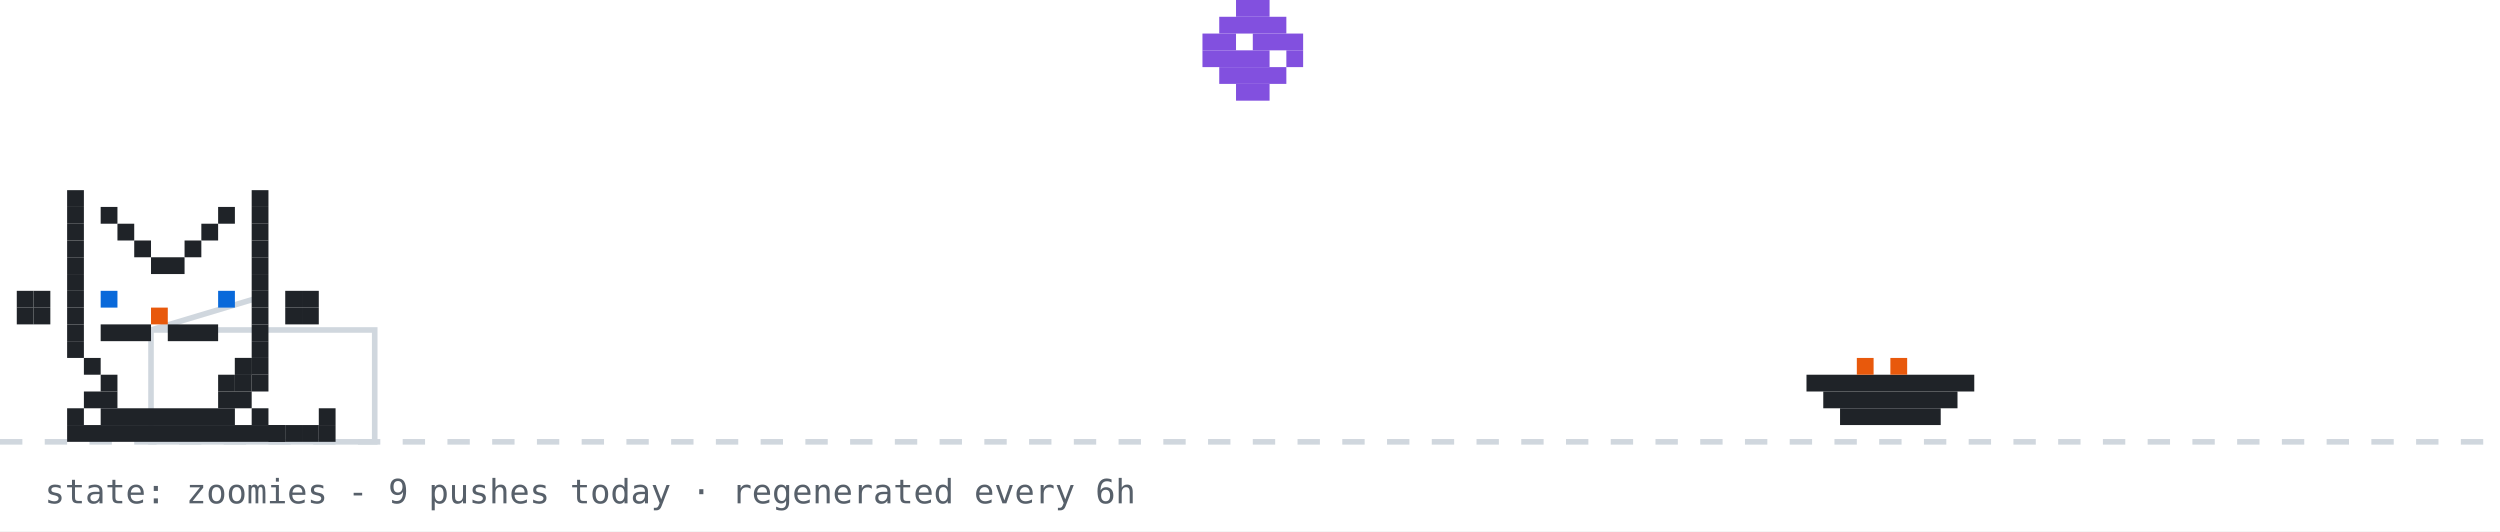
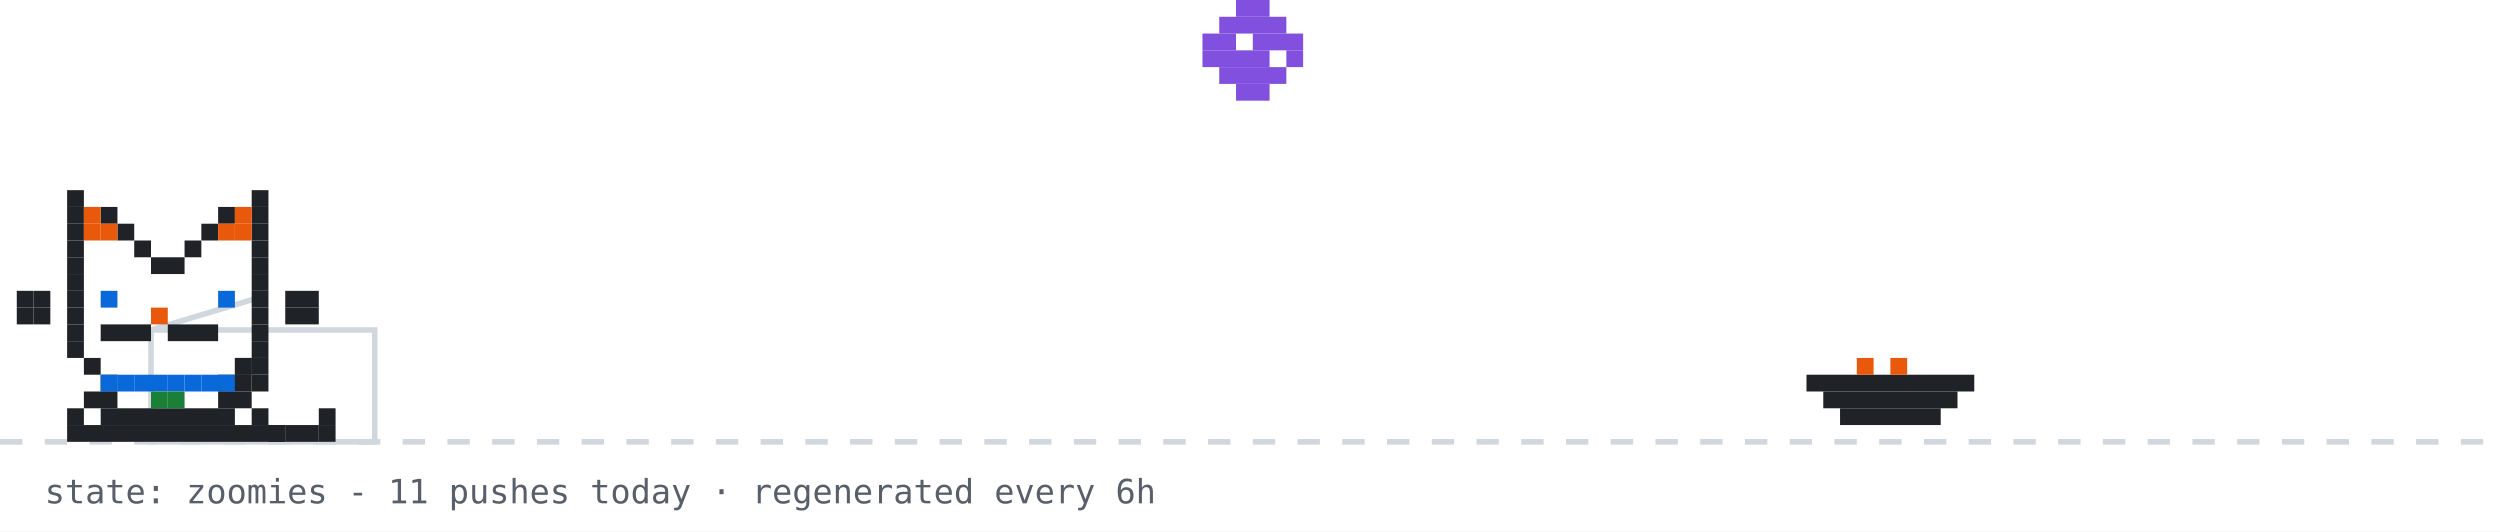
<svg xmlns="http://www.w3.org/2000/svg" width="894" height="190" viewBox="0 0 894 190" role="img" aria-label="github pet: zoomies">
  <rect width="894" height="190" fill="#ffffff" />
  <line x1="0" y1="158" x2="894" y2="158" stroke="#d0d7de" stroke-width="2" stroke-dasharray="8 8" />
  <rect x="54" y="118" width="80" height="40" fill="none" stroke="#d0d7de" stroke-width="2" />
  <line x1="54" y1="118" x2="94" y2="106" stroke="#d0d7de" stroke-width="2" />
  <g transform="translate(430,0)">
    <g>
      <animateTransform attributeName="transform" type="translate" values="0 0;0 0;52 -10;52 0;52 0;0 0" keyTimes="0;0.660;0.690;0.780;0.860;1" dur="14s" repeatCount="indefinite" />
      <rect x="12" y="0" width="12" height="6" fill="#8250df" />
      <rect x="6" y="6" width="24" height="6" fill="#8250df" />
      <rect x="0" y="12" width="12" height="6" fill="#8250df" />
      <rect x="18" y="12" width="18" height="6" fill="#8250df" />
      <rect x="0" y="18" width="24" height="6" fill="#8250df" />
      <rect x="30" y="18" width="6" height="6" fill="#8250df" />
      <rect x="6" y="24" width="24" height="6" fill="#8250df" />
      <rect x="12" y="30" width="12" height="6" fill="#8250df" />
    </g>
  </g>
  <rect x="646" y="134" width="60" height="6" fill="#1f2328" />
  <rect x="652" y="140" width="48" height="6" fill="#1f2328" />
  <rect x="658" y="146" width="36" height="6" fill="#1f2328" />
  <rect x="664" y="128" width="6" height="6" fill="#e8590c" />
  <rect x="676" y="128" width="6" height="6" fill="#e8590c" />
  <g>
    <animateTransform attributeName="transform" type="translate" values="70 0;500 0;500 0;320 0;320 0;70 0;70 0" keyTimes="0;0.12;0.35;0.45;0.62;0.82;1" dur="14s" repeatCount="indefinite" />
    <g>
      <animateTransform attributeName="transform" type="translate" values="0 0;0 -3;0 0" dur="0.7s" repeatCount="indefinite" />
      <rect x="30" y="128" width="6" height="6" fill="#1f2328" />
      <rect x="84" y="128" width="6" height="6" fill="#1f2328" />
      <rect x="36" y="134" width="6" height="6" fill="#1f2328" />
      <rect x="78" y="134" width="6" height="6" fill="#1f2328" />
      <rect x="30" y="140" width="12" height="6" fill="#1f2328" />
      <rect x="78" y="140" width="12" height="6" fill="#1f2328" />
      <rect x="24" y="146" width="6" height="6" fill="#1f2328" />
      <rect x="36" y="146" width="48" height="6" fill="#1f2328" />
      <rect x="90" y="146" width="6" height="6" fill="#1f2328" />
      <rect x="24" y="152" width="78" height="6" fill="#1f2328" />
+       <rect x="36" y="134" width="6" height="6" fill="#0969da" />
+       <rect x="42" y="134" width="6" height="6" fill="#0969da" />
+       <rect x="48" y="134" width="6" height="6" fill="#0969da" />
+       <rect x="54" y="134" width="6" height="6" fill="#0969da" />
+       <rect x="60" y="134" width="6" height="6" fill="#0969da" />
+       <rect x="66" y="134" width="6" height="6" fill="#0969da" />
+       <rect x="72" y="134" width="6" height="6" fill="#0969da" />
+       <rect x="78" y="134" width="6" height="6" fill="#0969da" />
+       <rect x="54" y="140" width="6" height="6" fill="#1a7f37" />
+       <rect x="60" y="140" width="6" height="6" fill="#1a7f37" />
      <g>
        <animate attributeName="opacity" values="1;0;1" keyTimes="0;0.5;1" calcMode="discrete" dur="1.4s" repeatCount="indefinite" />
        <rect x="96" y="152" width="6" height="6" fill="#1f2328" />
        <rect x="102" y="152" width="6" height="6" fill="#1f2328" />
        <rect x="108" y="152" width="6" height="6" fill="#1f2328" />
        <rect x="114" y="152" width="6" height="6" fill="#1f2328" />
        <rect x="114" y="146" width="6" height="6" fill="#1f2328" />
      </g>
      <g opacity="0">
        <animate attributeName="opacity" values="0;1;0" keyTimes="0;0.5;1" calcMode="discrete" dur="1.4s" repeatCount="indefinite" />
        <rect x="114" y="152" width="6" height="6" fill="#1f2328" />
        <rect x="114" y="146" width="6" height="6" fill="#1f2328" />
        <rect x="114" y="140" width="6" height="6" fill="#1f2328" />
        <rect x="108" y="140" width="6" height="6" fill="#1f2328" />
        <rect x="108" y="134" width="6" height="6" fill="#1f2328" />
      </g>
      <g>
        <animate attributeName="opacity" values="1;1;0;0;1" keyTimes="0;0.660;0.720;0.780;1" calcMode="discrete" dur="14s" repeatCount="indefinite" />
        <rect x="84" y="128" width="6" height="6" fill="#1f2328" />
        <rect x="90" y="128" width="6" height="6" fill="#1f2328" />
        <rect x="84" y="134" width="6" height="6" fill="#1f2328" />
        <rect x="90" y="134" width="6" height="6" fill="#1f2328" />
      </g>
      <g opacity="0">
        <animate attributeName="opacity" values="0;0;1;1;0" keyTimes="0;0.660;0.720;0.780;1" calcMode="discrete" dur="14s" repeatCount="indefinite" />
        <rect x="96" y="134" width="6" height="6" fill="#1f2328" />
        <rect x="102" y="134" width="6" height="6" fill="#1f2328" />
        <rect x="108" y="134" width="6" height="6" fill="#1f2328" />
        <rect x="114" y="134" width="6" height="6" fill="#1f2328" />
        <rect x="114" y="128" width="6" height="6" fill="#1f2328" />
      </g>
      <g>
        <animateTransform attributeName="transform" type="translate" values="0 0;0 0;0 8;0 0;0 8;0 0;0 8;0 0;0 0" keyTimes="0.000;0.150;0.180;0.210;0.240;0.270;0.300;0.330;1.000" dur="14s" repeatCount="indefinite" />
        <rect x="24" y="68" width="6" height="6" fill="#1f2328" />
        <rect x="90" y="68" width="6" height="6" fill="#1f2328" />
        <rect x="24" y="74" width="6" height="6" fill="#1f2328" />
        <rect x="36" y="74" width="6" height="6" fill="#1f2328" />
        <rect x="78" y="74" width="6" height="6" fill="#1f2328" />
        <rect x="90" y="74" width="6" height="6" fill="#1f2328" />
        <rect x="24" y="80" width="6" height="6" fill="#1f2328" />
        <rect x="42" y="80" width="6" height="6" fill="#1f2328" />
        <rect x="72" y="80" width="6" height="6" fill="#1f2328" />
        <rect x="90" y="80" width="6" height="6" fill="#1f2328" />
        <rect x="24" y="86" width="6" height="6" fill="#1f2328" />
        <rect x="48" y="86" width="6" height="6" fill="#1f2328" />
        <rect x="66" y="86" width="6" height="6" fill="#1f2328" />
        <rect x="90" y="86" width="6" height="6" fill="#1f2328" />
        <rect x="24" y="92" width="6" height="6" fill="#1f2328" />
        <rect x="54" y="92" width="12" height="6" fill="#1f2328" />
        <rect x="90" y="92" width="6" height="6" fill="#1f2328" />
        <rect x="24" y="98" width="6" height="6" fill="#1f2328" />
        <rect x="90" y="98" width="6" height="6" fill="#1f2328" />
        <rect x="24" y="104" width="6" height="6" fill="#1f2328" />
        <rect x="90" y="104" width="6" height="6" fill="#1f2328" />
        <rect x="24" y="110" width="6" height="6" fill="#1f2328" />
        <rect x="54" y="110" width="6" height="6" fill="#e8590c" />
        <rect x="90" y="110" width="6" height="6" fill="#1f2328" />
        <rect x="24" y="116" width="6" height="6" fill="#1f2328" />
        <rect x="36" y="116" width="18" height="6" fill="#1f2328" />
        <rect x="60" y="116" width="18" height="6" fill="#1f2328" />
        <rect x="90" y="116" width="6" height="6" fill="#1f2328" />
        <rect x="24" y="122" width="6" height="6" fill="#1f2328" />
        <rect x="90" y="122" width="6" height="6" fill="#1f2328" />
+         <rect x="30" y="74" width="6" height="6" fill="#e8590c" />
+         <rect x="84" y="74" width="6" height="6" fill="#e8590c" />
+         <rect x="30" y="80" width="6" height="6" fill="#e8590c" />
+         <rect x="36" y="80" width="6" height="6" fill="#e8590c" />
+         <rect x="78" y="80" width="6" height="6" fill="#e8590c" />
+         <rect x="84" y="80" width="6" height="6" fill="#e8590c" />
        <rect x="6" y="104" width="6" height="6" fill="#1f2328" />
        <rect x="12" y="104" width="6" height="6" fill="#1f2328" />
        <rect x="6" y="110" width="6" height="6" fill="#1f2328" />
        <rect x="12" y="110" width="6" height="6" fill="#1f2328" />
        <rect x="102" y="104" width="6" height="6" fill="#1f2328" />
        <rect x="108" y="104" width="6" height="6" fill="#1f2328" />
        <rect x="102" y="110" width="6" height="6" fill="#1f2328" />
        <rect x="108" y="110" width="6" height="6" fill="#1f2328" />
        <g>
          <animate attributeName="opacity" values="1;0;1" keyTimes="0;0.96;1" calcMode="discrete" dur="4.2s" repeatCount="indefinite" />
          <rect x="36" y="104" width="6" height="6" fill="#0969da" />
          <rect x="78" y="104" width="6" height="6" fill="#0969da" />
        </g>
        <g opacity="0">
          <animate attributeName="opacity" values="0;1;0" keyTimes="0;0.96;1" calcMode="discrete" dur="4.2s" repeatCount="indefinite" />
          <rect x="36" y="104" width="6" height="6" fill="#ffffff" />
          <rect x="78" y="104" width="6" height="6" fill="#ffffff" />
        </g>
      </g>
      <rect x="-46" y="92" width="36" height="3" fill="#1f2328" opacity="0.6">
        <animate attributeName="opacity" values="0.6;0.1;0.6" dur="0.5s" begin="0.0s" repeatCount="indefinite" />
      </rect>
      <rect x="-64" y="117" width="36" height="3" fill="#1f2328" opacity="0.6">
        <animate attributeName="opacity" values="0.6;0.1;0.6" dur="0.5s" begin="0.15s" repeatCount="indefinite" />
      </rect>
      <rect x="-40" y="142" width="36" height="3" fill="#1f2328" opacity="0.6">
        <animate attributeName="opacity" values="0.6;0.1;0.6" dur="0.5s" begin="0.3s" repeatCount="indefinite" />
      </rect>
    </g>
  </g>
-   <text x="16" y="180" font-family="monospace" font-size="12" fill="#57606a">state: zoomies - 9 pushes today · regenerated every 6h</text>
+   <text x="16" y="180" font-family="monospace" font-size="12" fill="#57606a">state: zoomies - 11 pushes today · regenerated every 6h</text>
</svg>
